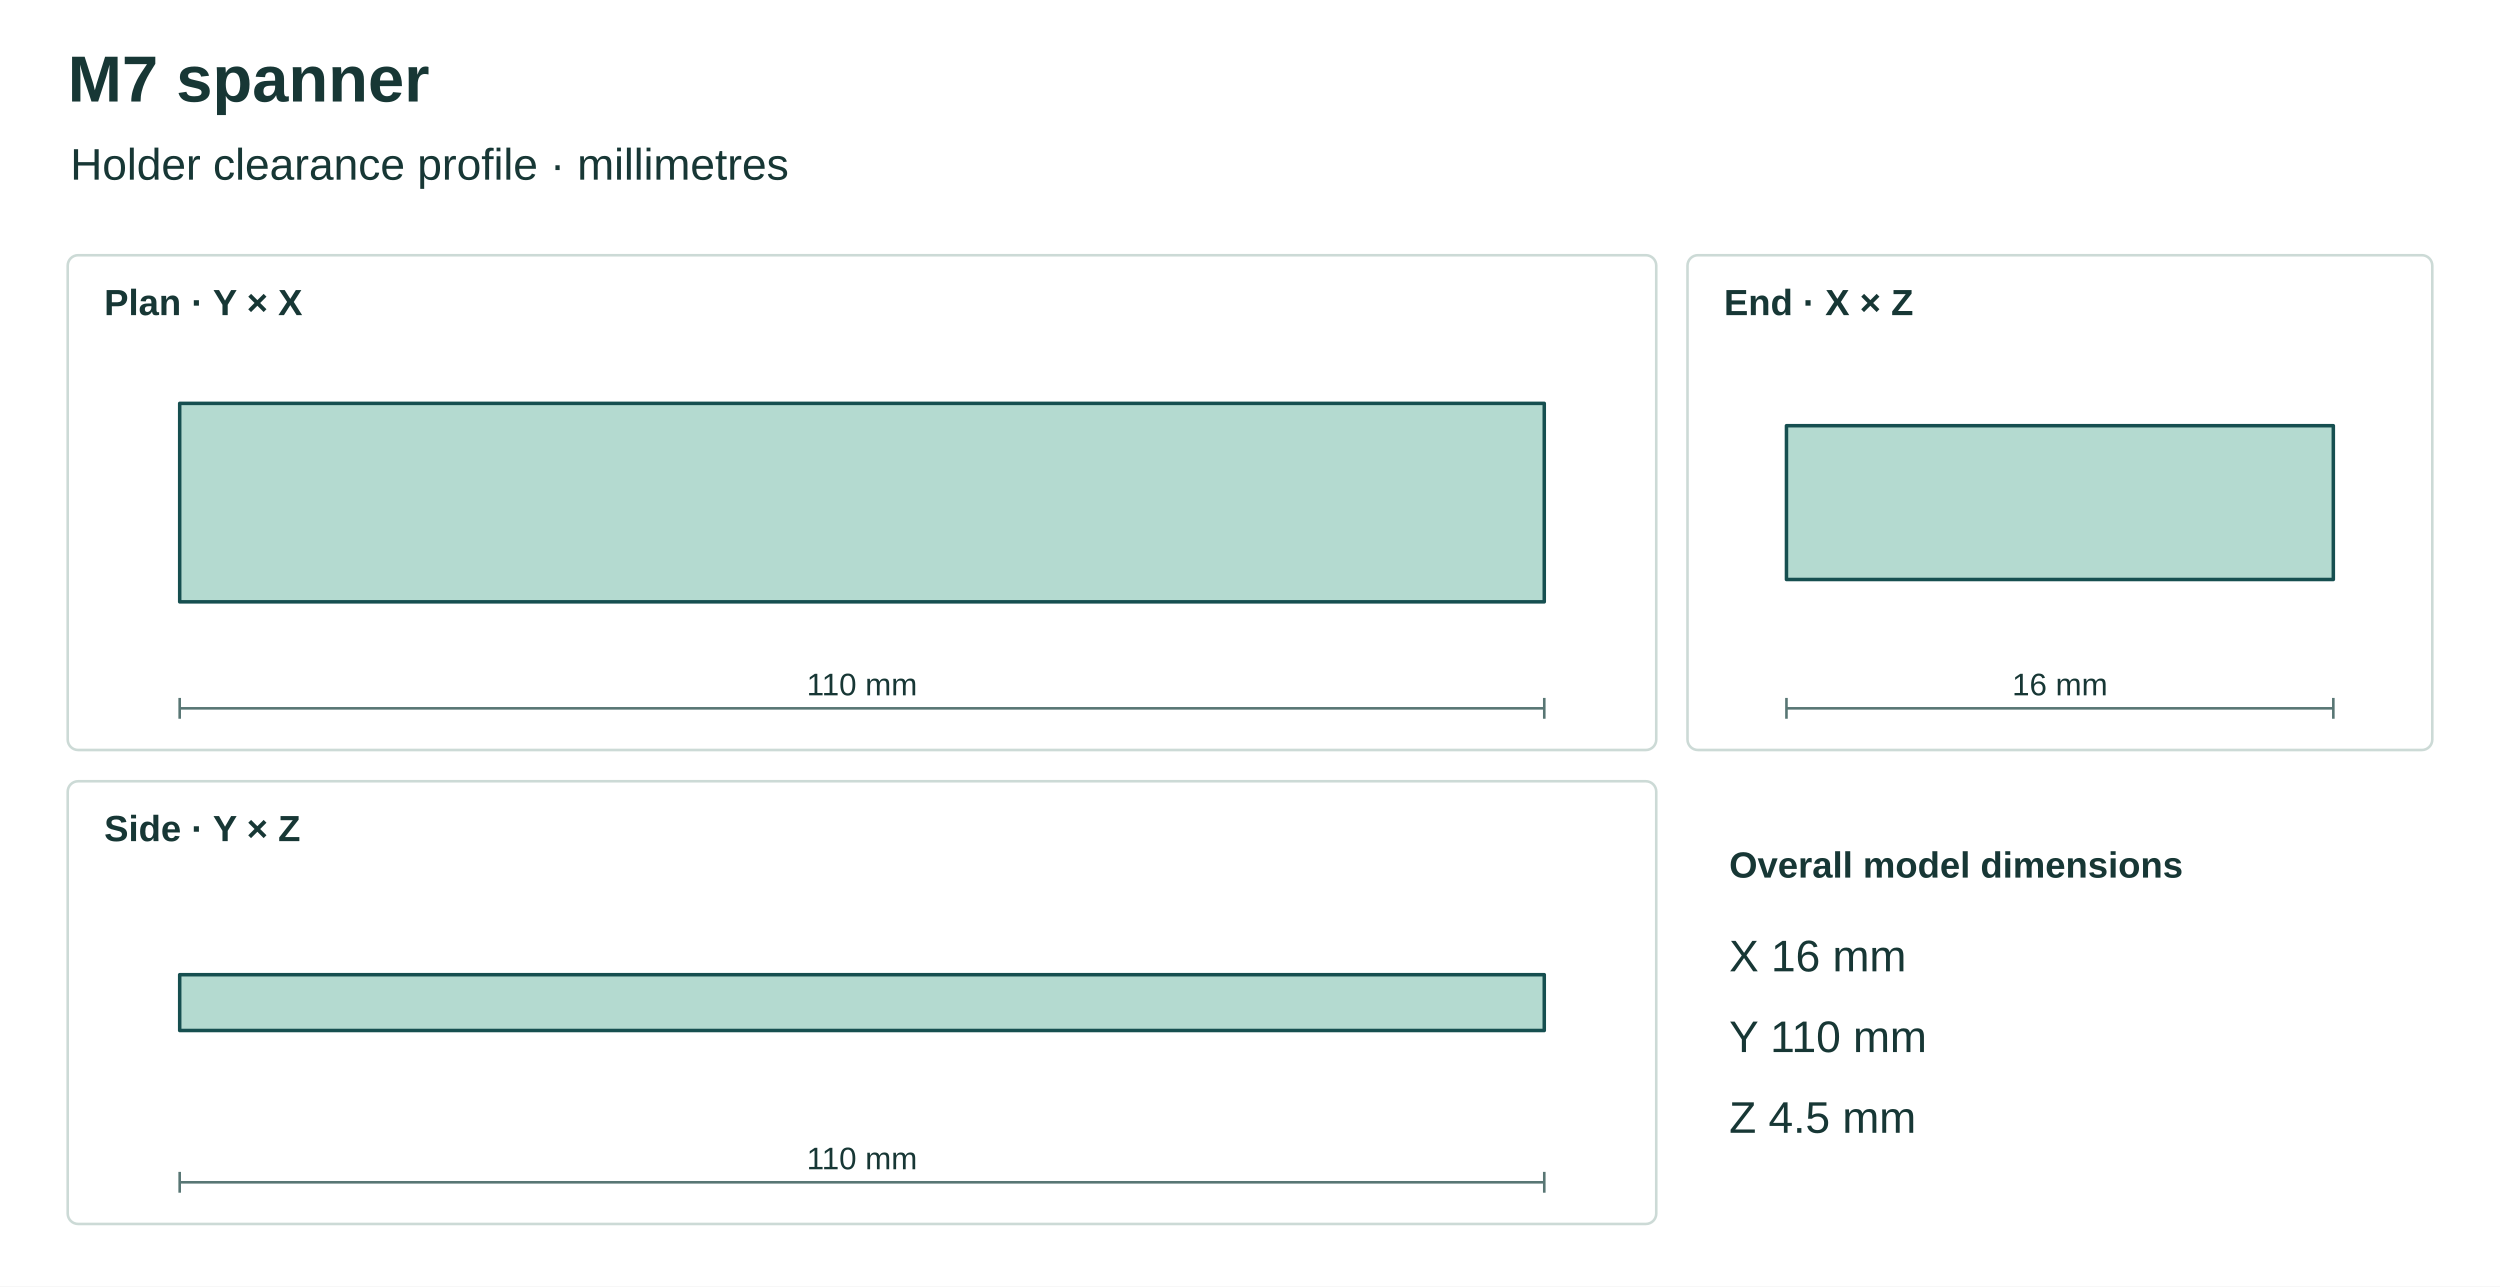
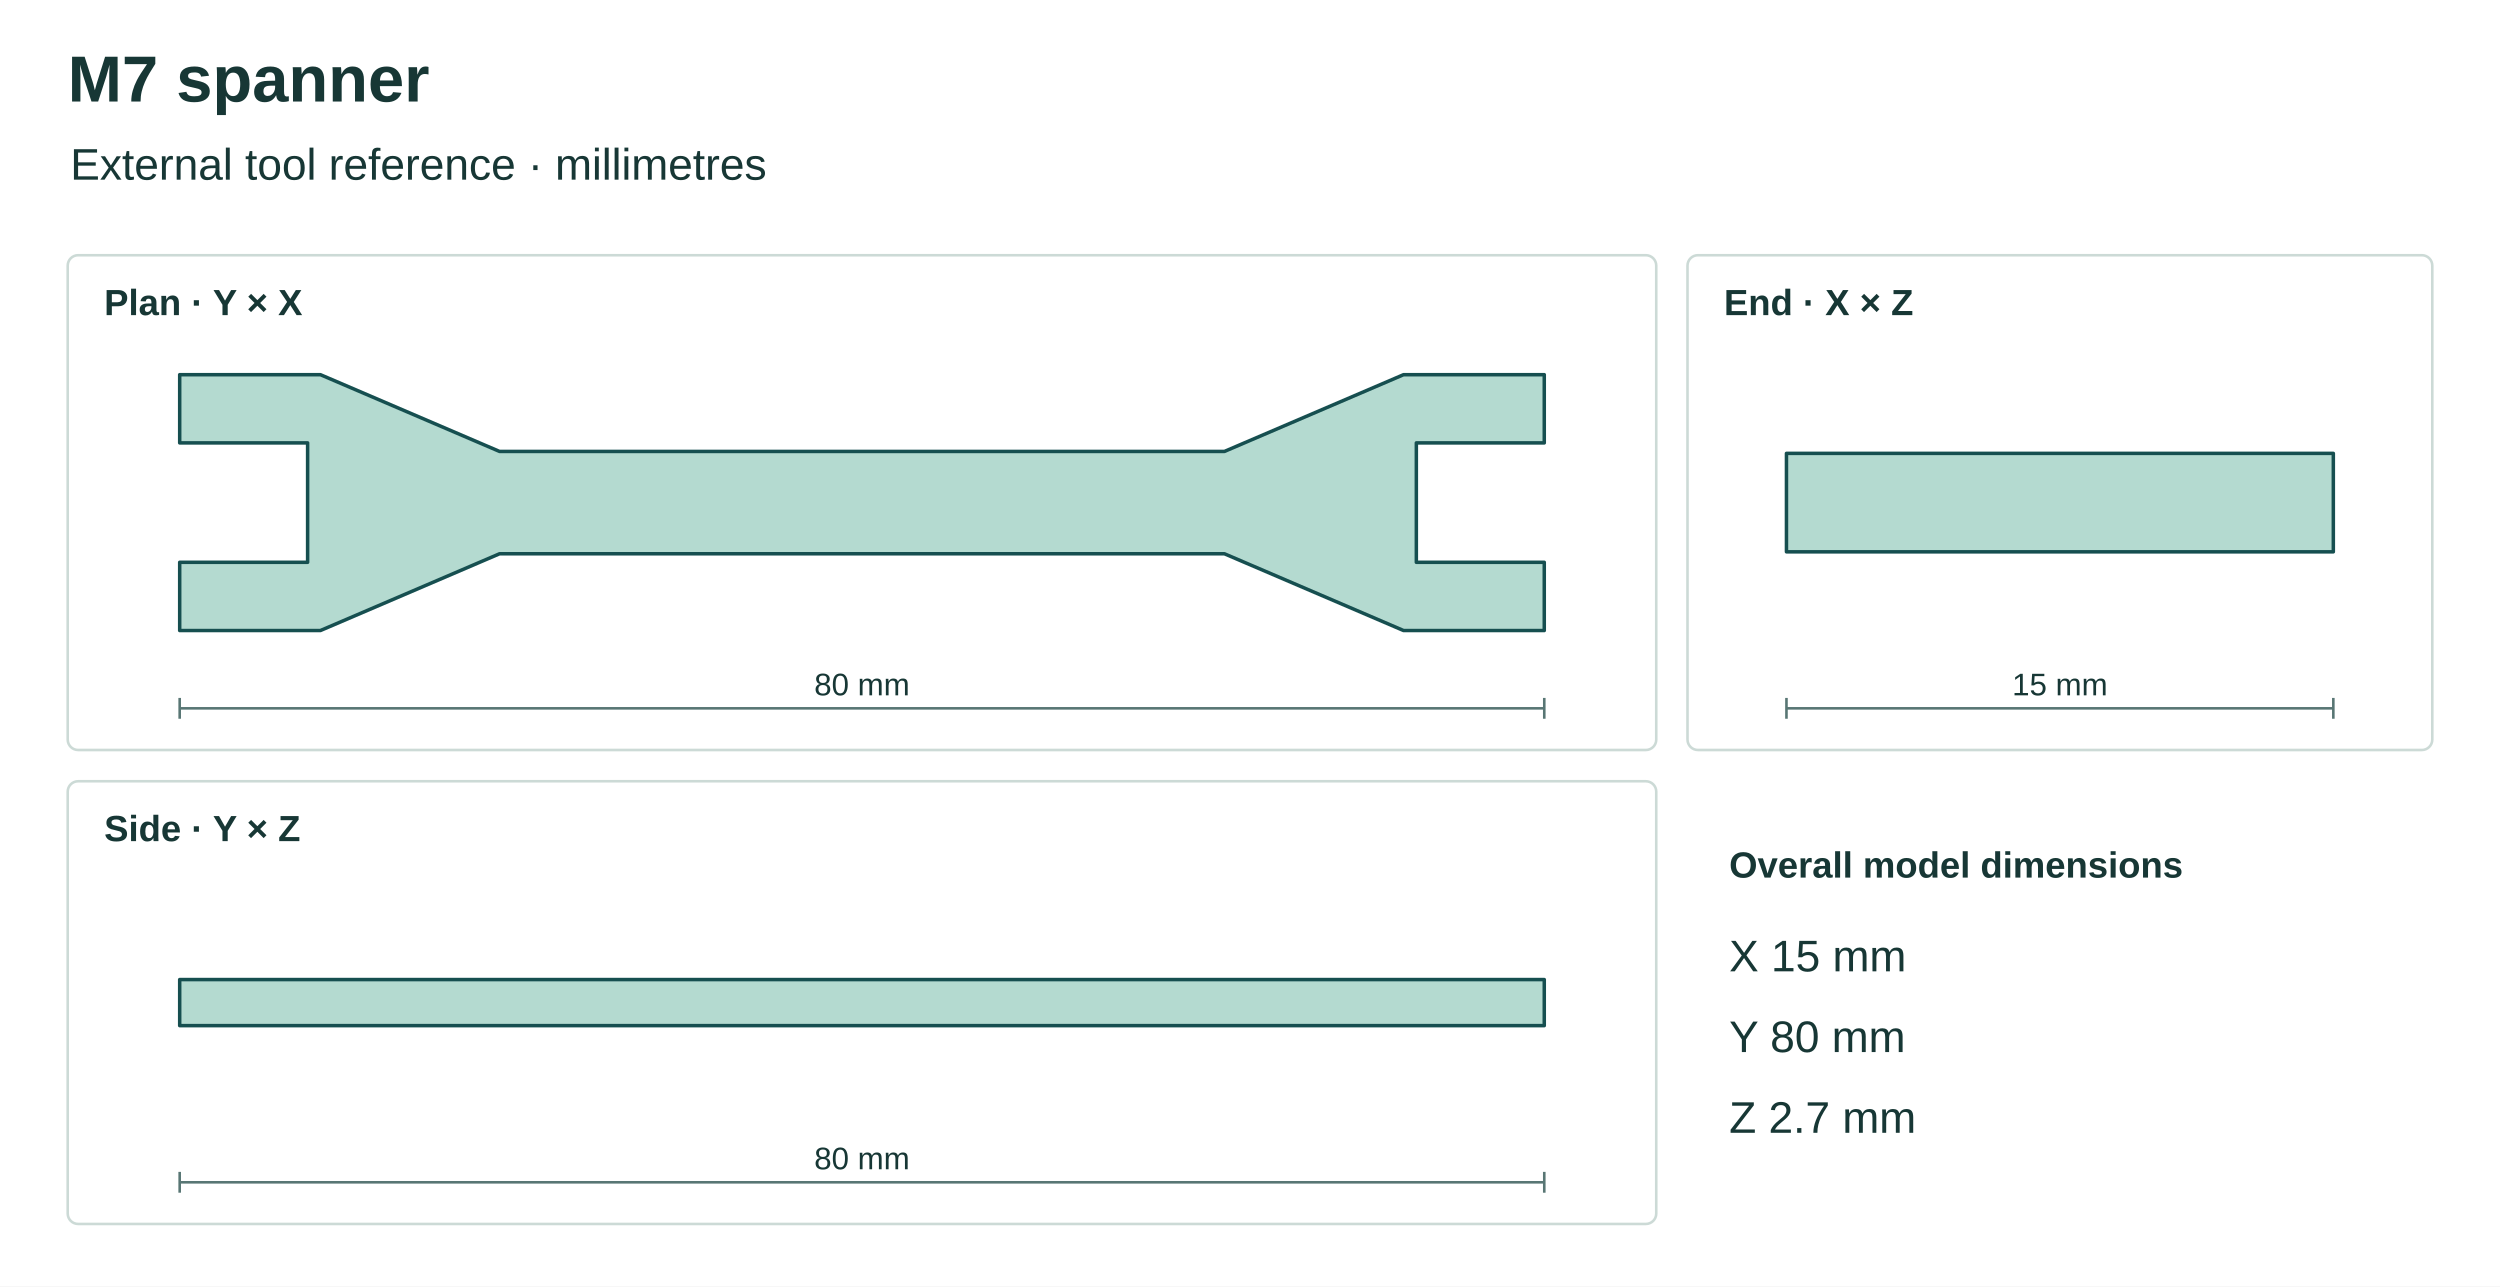
<svg xmlns="http://www.w3.org/2000/svg" width="960" height="494" viewBox="0 0 960 494" role="img">
  <style>
text {font-family:Arial,sans-serif;fill:#173735}
.title {font-size:25px;font-weight:600}
.label {font-size:14px;font-weight:600}
.detail {font-size:17px}
.panel {stroke:#ccdad6;fill:none}
.object {stroke:#164f50;stroke-width:1.35;fill:#a7d4c8;fill-opacity:.84;stroke-linejoin:round}
.dim {fill:none;stroke:#587674;stroke-width:1}
.measure {font-size:12px;text-anchor:middle;paint-order:stroke;stroke:white;stroke-width:4}
</style>
  <rect width="960" height="494" fill="white" />
  <text x="26" y="39" class="title">M7 spanner</text>
-   <text x="27" y="69" class="detail">Holder clearance profile · millimetres</text>
+   <text x="27" y="69" class="detail">External tool reference · millimetres</text>
  <text x="40" y="121" class="label">Plan  ·  Y × X</text>
  <rect x="26" y="98" width="610" height="190" rx="4" class="panel" />
-   <polygon points="593.000,154.891 69.000,154.891 69.000,231.109 593.000,231.109" class="object" />
+   <polygon points="191.812,212.650 470.188,212.650 538.962,242.125 593.000,242.125 593.000,215.925 543.875,215.925 543.875,170.075 593.000,170.075 593.000,143.875 538.962,143.875 470.188,173.350 191.812,173.350 123.037,143.875 69.000,143.875 69.000,170.075 118.125,170.075 118.125,215.925 69.000,215.925 69.000,242.125 123.037,242.125" class="object" />
  <path d="M69 268v8 m0 -4 H593 m0 -4 v8" class="dim" />
-   <text x="331" y="267" class="measure">110 mm</text>
+   <text x="331" y="267" class="measure">80 mm</text>
  <text x="40" y="323" class="label">Side  ·  Y × Z</text>
  <rect x="26" y="300" width="610" height="170" rx="4" class="panel" />
-   <polygon points="593.000,374.282 69.000,374.282 69.000,395.718 593.000,395.718" class="object" />
+   <polygon points="593.000,376.157 69.000,376.157 69.000,393.843 593.000,393.843" class="object" />
  <path d="M69 450v8 m0 -4 H593 m0 -4 v8" class="dim" />
-   <text x="331" y="449" class="measure">110 mm</text>
+   <text x="331" y="449" class="measure">80 mm</text>
  <text x="662" y="121" class="label">End  ·  X × Z</text>
  <rect x="648" y="98" width="286" height="190" rx="4" class="panel" />
-   <polygon points="896.000,163.469 686.000,163.469 686.000,222.531 896.000,222.531" class="object" />
+   <polygon points="896.000,174.100 686.000,174.100 686.000,211.900 896.000,211.900" class="object" />
  <path d="M686 268v8 m0 -4 H896 m0 -4 v8" class="dim" />
-   <text x="791" y="267" class="measure">16 mm</text>
+   <text x="791" y="267" class="measure">15 mm</text>
  <text x="664" y="337" class="label">Overall model dimensions</text>
-   <text x="664" y="373" class="detail">X   16 mm</text>
-   <text x="664" y="404" class="detail">Y   110 mm</text>
-   <text x="664" y="435" class="detail">Z   4.5 mm</text>
+   <text x="664" y="373" class="detail">X   15 mm</text>
+   <text x="664" y="404" class="detail">Y   80 mm</text>
+   <text x="664" y="435" class="detail">Z   2.7 mm</text>
</svg>
